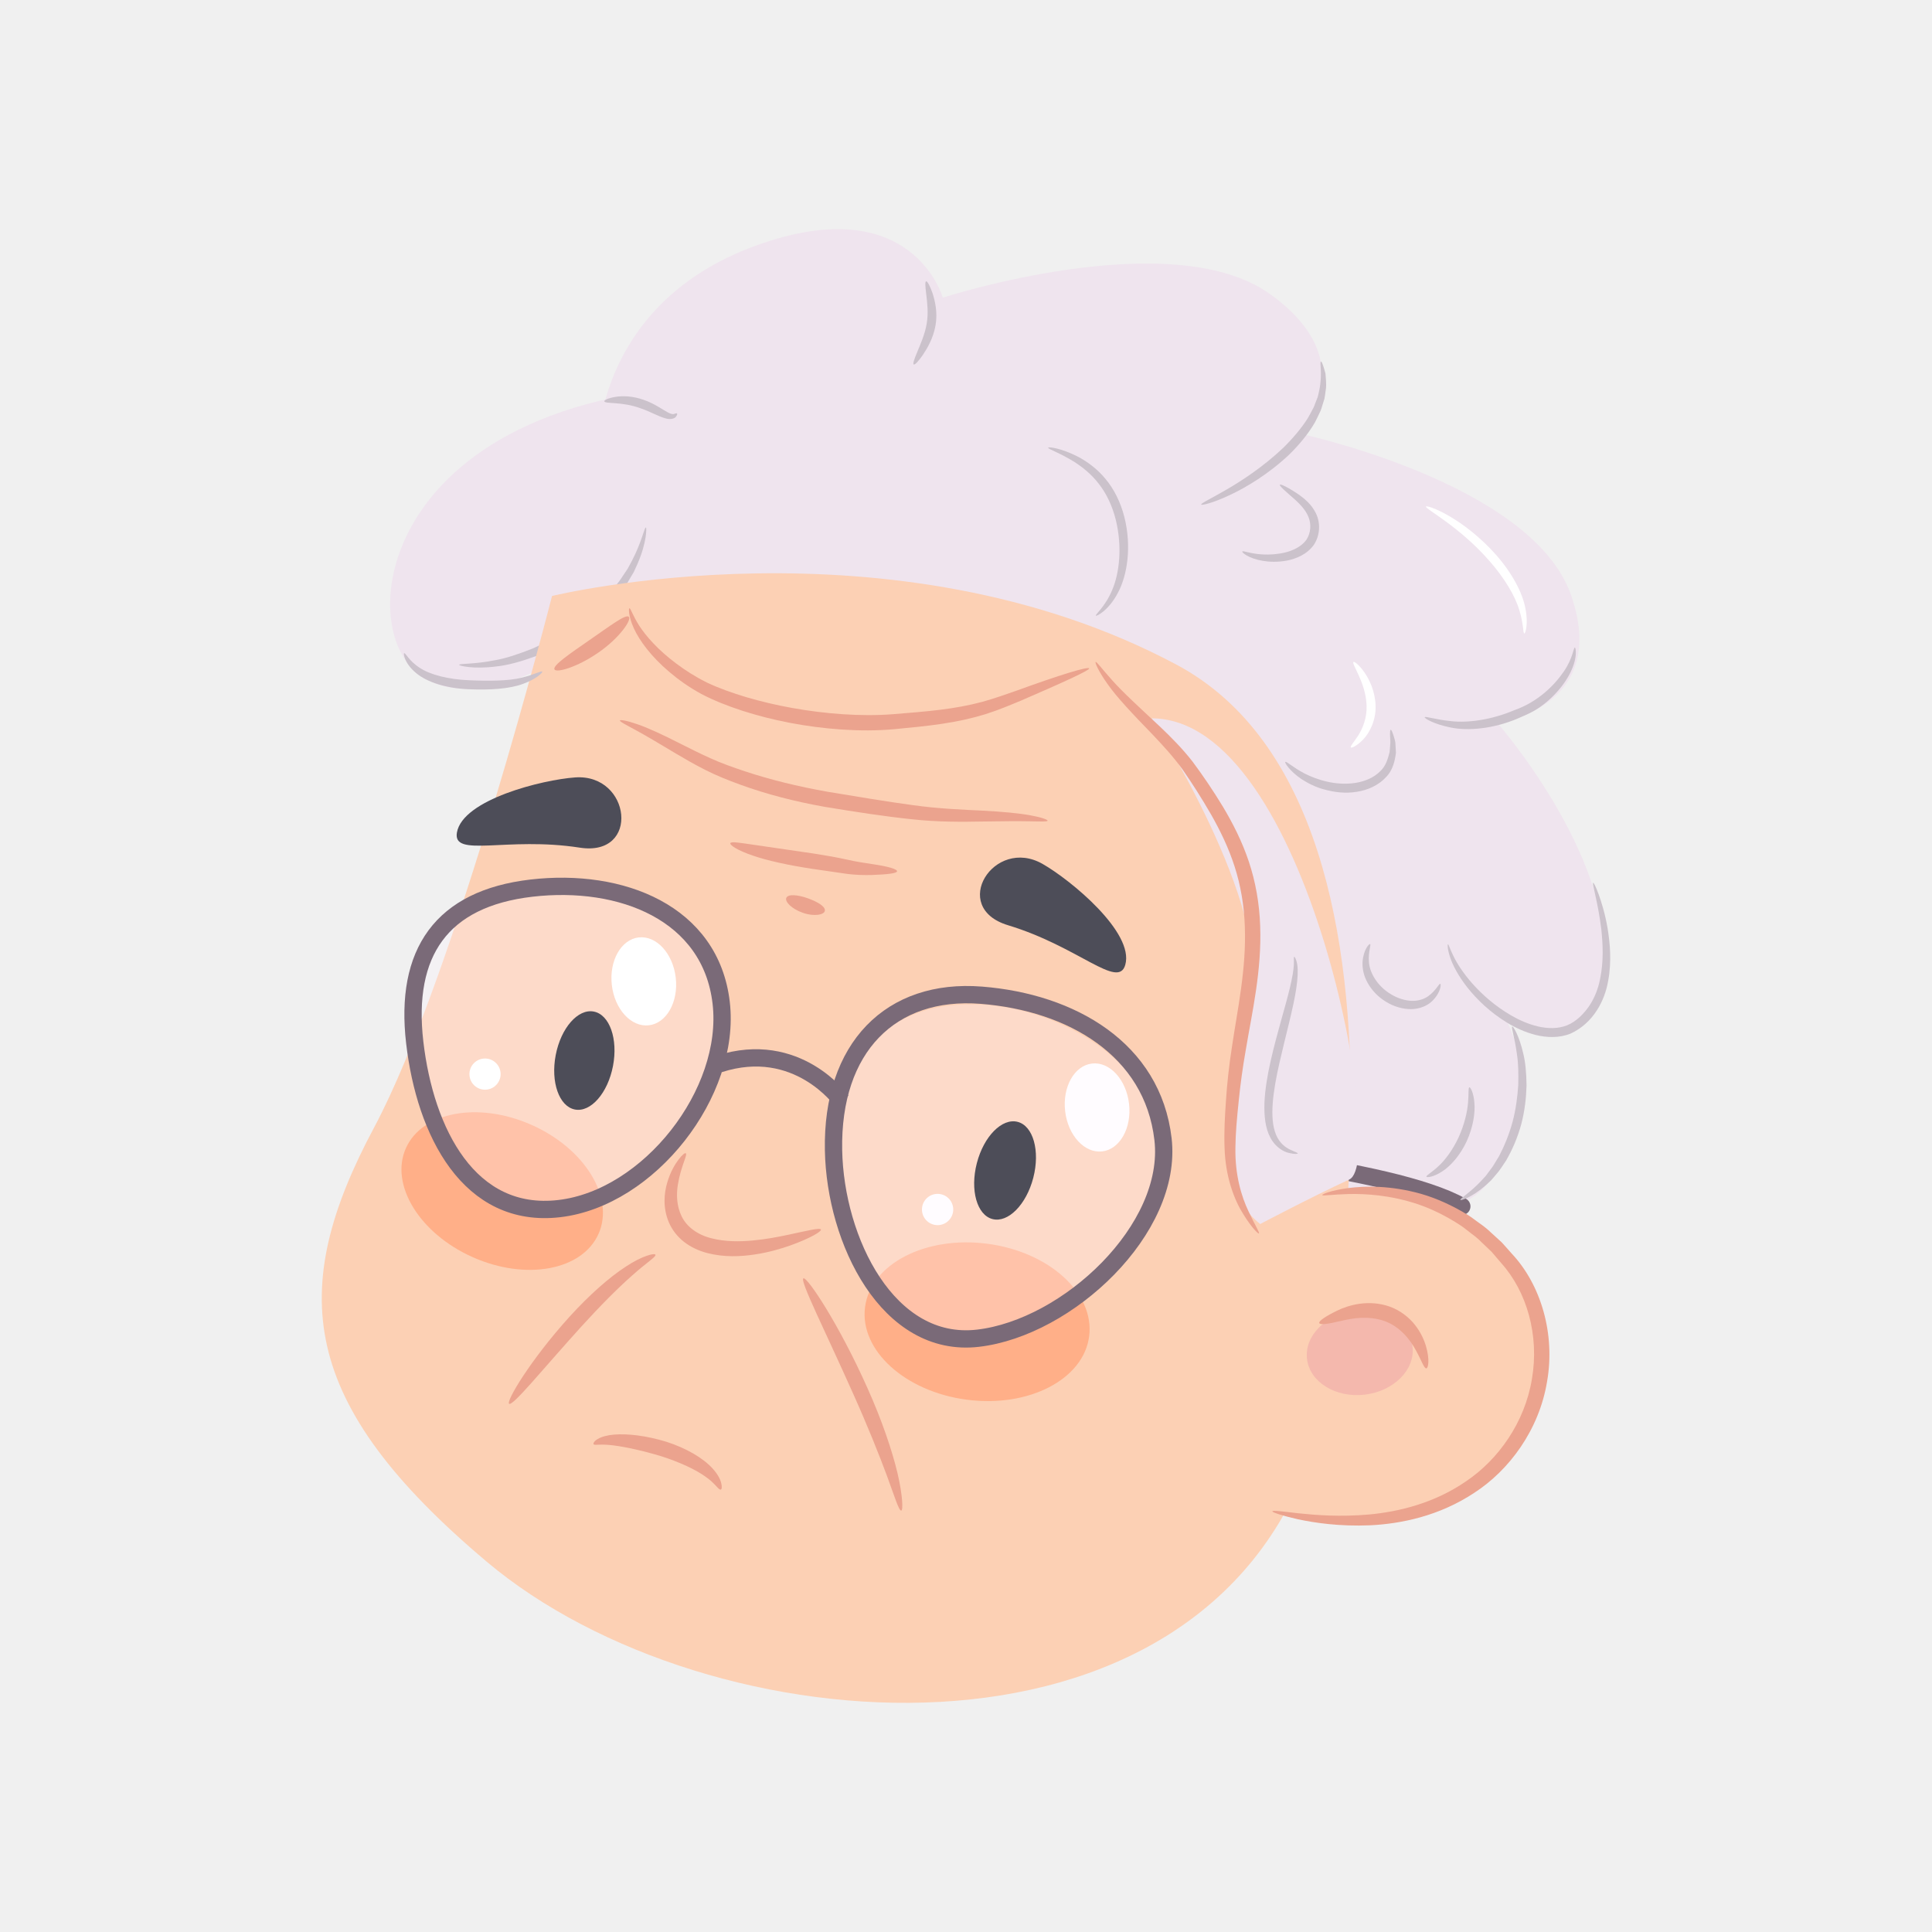
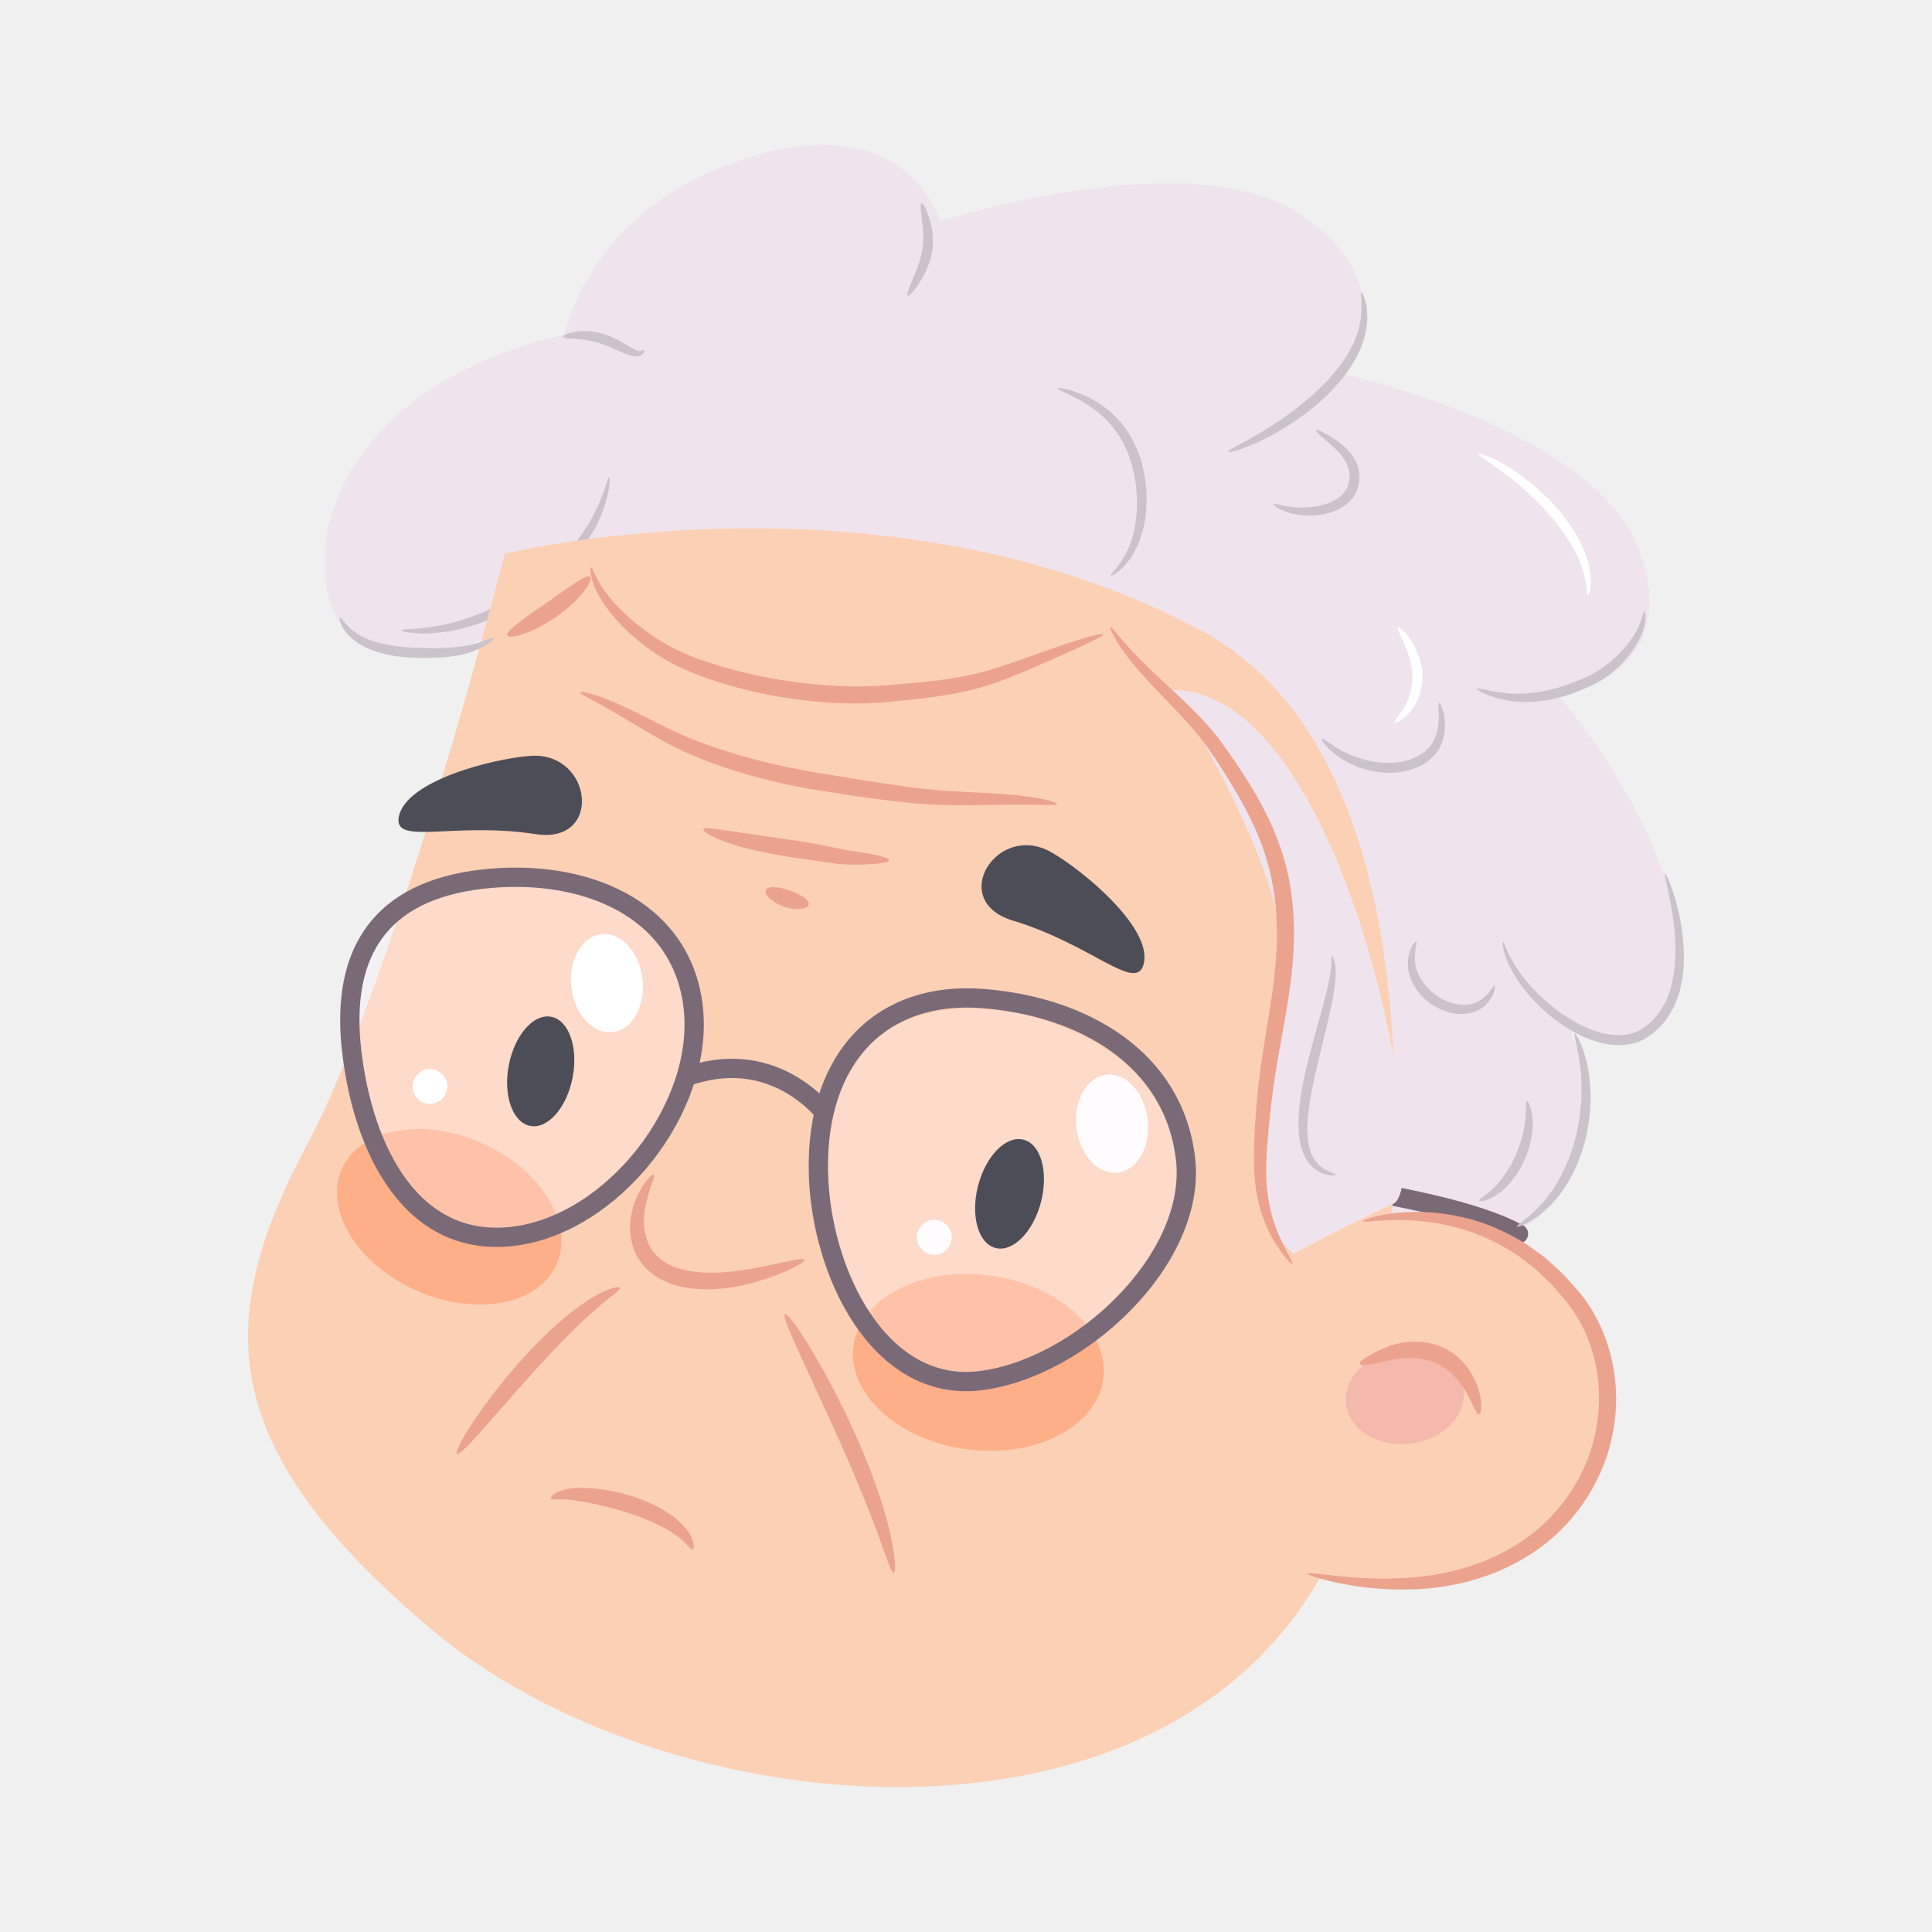
- <svg xmlns="http://www.w3.org/2000/svg" version="1.1" id="svg7" xml:space="preserve" width="666.667" height="666.667" viewBox="0 0 666.667 666.667">
+ <svg xmlns="http://www.w3.org/2000/svg" version="1.1" id="svg7" xml:space="preserve" width="1000" height="1000" viewBox="0 0 1000 1000">
  <defs id="defs11">
    <clipPath clipPathUnits="userSpaceOnUse" id="clipPath25">
      <path d="M 0,500 H 500 V 0 H 0 Z" id="path23" />
    </clipPath>
    <clipPath clipPathUnits="userSpaceOnUse" id="clipPath177">
      <path d="m 332.078,344.008 h 37.844 v -36.607 h -37.844 z" id="path175" />
    </clipPath>
    <clipPath clipPathUnits="userSpaceOnUse" id="clipPath197">
      <path d="m 283.186,357.64 h 36.077 v -36.894 h -36.077 z" id="path195" />
    </clipPath>
    <clipPath clipPathUnits="userSpaceOnUse" id="clipPath453">
      <path d="m 148.403,309.057 h 37.925 v -38.888 h -37.925 z" id="path451" />
    </clipPath>
    <clipPath clipPathUnits="userSpaceOnUse" id="clipPath473">
      <path d="m 198.99,322.689 h 36.077 V 285.796 H 198.99 Z" id="path471" />
    </clipPath>
    <clipPath clipPathUnits="userSpaceOnUse" id="clipPath717">
      <path d="M 0,500 H 500 V 0 H 0 Z" id="path715" />
    </clipPath>
  </defs>
  <g id="g15" transform="matrix(1.333333,0,0,-1.333333,0,666.6667)">
    <g id="g2066" transform="matrix(1.502163,0,0,1.502163,-119.5789,-296.9584)">
-       <g id="g2190" transform="matrix(-1,0,0,1,492.8322,-1.769305)">
+       <g id="g2190" transform="matrix(-1.671501,0,0,1.671501,741.7727,-330.6736)">
        <g id="g611" transform="matrix(1.490578,0,0,1.490578,219.3154,478.0531)">
          <path d="m 0,0 c -0.003,-0.161 -1.165,-0.219 -3.001,-0.423 -1.82,-0.241 -4.363,-0.638 -6.828,-1.892 -2.477,-1.234 -4.292,-3.041 -5.504,-4.42 -1.208,-1.391 -1.892,-2.332 -2.029,-2.245 -0.106,0.064 0.356,1.147 1.454,2.703 1.095,1.535 2.946,3.562 5.612,4.891 2.655,1.347 5.365,1.64 7.244,1.696 C -1.151,0.33 0.004,0.125 0,0" style="fill:#ffffff;fill-opacity:1;fill-rule:nonzero;stroke:none" id="path613" />
        </g>
        <g id="g615" transform="matrix(1.490578,0,0,1.490578,257.2429,454.4048)">
          <path d="m 0,0 c -0.007,-0.168 -1.29,-0.178 -3.312,-0.401 -2.001,-0.256 -4.806,-0.785 -7.378,-2.421 -2.569,-1.641 -4.224,-3.961 -5.265,-5.689 -1.028,-1.753 -1.55,-2.926 -1.707,-2.864 -0.11,0.04 0.165,1.31 1.059,3.213 0.903,1.869 2.568,4.436 5.354,6.218 2.791,1.772 5.812,2.204 7.882,2.277 C -1.266,0.371 0.007,0.118 0,0" style="fill:#ffffff;fill-opacity:1;fill-rule:nonzero;stroke:none" id="path617" />
        </g>
        <g id="g619" transform="matrix(1.490578,0,0,1.490578,271.9668,486.9777)">
          <path d="M 0,0 C -0.005,-0.072 -0.214,-0.133 -0.581,-0.184 -0.949,-0.223 -1.476,-0.27 -2.109,-0.371 -3.354,-0.552 -5.146,-0.988 -6.146,-2.549 -7.138,-4.097 -7.4,-5.955 -7.716,-7.215 -8,-8.504 -8.238,-9.302 -8.382,-9.28 c -0.14,0.021 -0.161,0.845 -0.061,2.175 0.06,0.666 0.134,1.459 0.332,2.343 0.197,0.876 0.484,1.868 1.103,2.795 0.614,0.926 1.532,1.601 2.427,1.916 0.895,0.311 1.728,0.415 2.412,0.413 0.687,0.011 1.231,-0.056 1.603,-0.141 C -0.194,0.146 0.006,0.071 0,0" style="fill:#ffffff;fill-opacity:1;fill-rule:nonzero;stroke:none" id="path621" />
        </g>
        <g id="g631" transform="matrix(1.490578,0,0,1.490578,306.7071,442.791)">
          <path d="m 0,0 c -0.115,-0.066 -0.551,0.395 -1.009,1.301 -0.449,0.9 -0.922,2.272 -0.874,3.885 0.036,0.802 0.228,1.569 0.529,2.211 0.296,0.649 0.735,1.136 1.125,1.485 C 0.595,9.558 1.245,9.678 1.294,9.575 1.377,9.429 0.873,9.071 0.299,8.369 -0.278,7.667 -0.797,6.534 -0.844,5.144 -0.887,3.757 -0.577,2.48 -0.323,1.567 -0.064,0.652 0.134,0.074 0,0" style="fill:#ffffff;fill-opacity:1;fill-rule:nonzero;stroke:none" id="path633" />
        </g>
        <g id="g399" transform="matrix(1.490578,0,0,1.490578,205.1993,443.4234)">
          <path d="m 0,0 c 0,0 5.922,-21.043 33.791,-23.081 27.868,-2.037 32.86,12.152 32.86,12.152 0,0 15.512,-13.375 24.212,-7.6 8.7,5.776 4.253,35.865 -42.506,33.545 C 18.44,13.531 0,0 0,0" style="fill:#efe4ee;fill-opacity:1;fill-rule:nonzero;stroke:none" id="path401" />
        </g>
        <g id="g403" transform="matrix(1.490578,0,0,1.490578,221.8643,445.5588)">
          <path d="m 0,0 c 0,0 -18.089,13.848 -33.532,-9.126 -15.443,-22.976 -10.853,-68.28 8.239,-89.548 0,0 -2.154,66.297 32.288,83.256 C 41.436,1.542 0,0 0,0" style="fill:#efe4ee;fill-opacity:1;fill-rule:nonzero;stroke:none" id="path405" />
        </g>
        <g id="g519" transform="matrix(1.490578,0,0,1.490578,168.7151,327.4669)">
          <path d="m 0,0 c 0,0 -4.748,-5.697 -9.732,3.323 -4.985,9.02 0.237,17.328 0.237,17.328 0,0 -10.919,-7.596 -11.869,5.222 -0.949,12.818 12.343,28.01 12.343,28.01 0,0 -13.055,1.661 -8.545,14.717 4.51,13.056 31.571,18.753 31.571,18.753 0,0 -8.071,8.07 3.323,16.141 11.394,8.07 37.742,-0.475 37.742,-0.475 0,0 3.504,12.626 21.662,5.996 18.159,-6.629 18.159,-22.769 18.159,-22.769 0,0 -33.146,-0.577 -53.898,-9.512 C 20.24,67.799 -2.659,24.433 0,0" style="fill:#efe4ee;fill-opacity:1;fill-rule:nonzero;stroke:none" id="path521" />
        </g>
        <g id="g543" transform="matrix(1.490578,0,0,1.490578,206.2743,445.3849)">
          <path d="m 0,0 c -0.04,-0.122 -1.345,0.174 -3.285,1.089 -1.937,0.904 -4.507,2.441 -6.91,4.711 -1.178,1.158 -2.182,2.393 -2.917,3.645 -0.179,0.314 -0.32,0.643 -0.473,0.951 -0.159,0.305 -0.29,0.613 -0.374,0.93 -0.097,0.309 -0.19,0.608 -0.279,0.896 -0.062,0.295 -0.09,0.587 -0.131,0.859 -0.108,0.544 -0.066,1.047 -0.034,1.483 0.016,0.218 0.025,0.42 0.049,0.603 0.05,0.181 0.097,0.345 0.139,0.493 0.175,0.587 0.303,0.889 0.372,0.869 0.204,-0.044 -0.209,-1.34 0.2,-3.327 0.06,-0.246 0.104,-0.506 0.179,-0.77 0.1,-0.257 0.204,-0.525 0.312,-0.803 0.092,-0.282 0.227,-0.558 0.39,-0.835 0.156,-0.277 0.296,-0.572 0.473,-0.857 0.727,-1.138 1.692,-2.282 2.815,-3.387 C -7.178,4.38 -4.749,2.786 -2.942,1.74 -1.137,0.683 0.054,0.148 0,0" style="fill:#cbc2cb;fill-opacity:1;fill-rule:nonzero;stroke:none" id="path545" />
        </g>
        <g id="g571" transform="matrix(1.490578,0,0,1.490578,224.4145,426.2366)">
          <path d="m 0,0 c -0.028,-0.096 -1.436,0.55 -2.533,2.631 -1.096,2.037 -1.61,5.35 -0.755,8.764 0.43,1.702 1.201,3.254 2.195,4.427 0.976,1.192 2.13,1.992 3.129,2.534 2.042,1.047 3.463,1.173 3.485,1.069 C 5.577,19.256 4.236,18.868 2.408,17.722 1.513,17.131 0.5,16.336 -0.346,15.222 -1.209,14.125 -1.879,12.715 -2.279,11.14 -3.073,7.965 -2.71,4.886 -1.868,2.945 -1.039,0.966 0.125,0.14 0,0" style="fill:#cbc2cb;fill-opacity:1;fill-rule:nonzero;stroke:none" id="path573" />
        </g>
        <g id="g575" transform="matrix(1.490578,0,0,1.490578,255.8076,469.5166)">
          <path d="m 0,0 c -0.118,-0.071 -0.533,0.341 -1.062,1.113 -0.511,0.77 -1.2,1.925 -1.462,3.421 -0.255,1.503 0.068,2.843 0.356,3.722 0.307,0.89 0.605,1.392 0.736,1.354 C -1.288,9.569 -1.336,8.99 -1.45,8.093 -1.552,7.196 -1.719,5.982 -1.499,4.708 -1.28,3.431 -0.754,2.303 -0.415,1.463 -0.064,0.625 0.128,0.076 0,0" style="fill:#cbc2cb;fill-opacity:1;fill-rule:nonzero;stroke:none" id="path577" />
        </g>
        <g id="g591" transform="matrix(1.490578,0,0,1.490578,183.4782,332.7538)">
          <path d="m 0,0 c -0.264,0.173 1.061,2.276 1.649,5.166 0.644,2.892 0.009,5.279 0.296,5.37 C 2.068,10.578 2.416,10.023 2.662,9.007 2.911,7.996 2.991,6.52 2.668,4.957 2.012,1.791 0.187,-0.178 0,0" style="fill:#cbc2cb;fill-opacity:1;fill-rule:nonzero;stroke:none" id="path593" />
        </g>
        <g id="g595" transform="matrix(1.490578,0,0,1.490578,177.1912,369.6572)">
          <path d="M 0,0 C 0.081,0.065 0.753,-0.592 0.866,-2.05 0.904,-2.763 0.751,-3.652 0.278,-4.48 -0.18,-5.313 -0.909,-6.098 -1.84,-6.662 c -0.924,-0.575 -1.969,-0.867 -2.939,-0.855 -0.977,0.019 -1.846,0.398 -2.379,0.906 -1.07,1.046 -1.061,2.003 -0.969,2.012 0.161,0.081 0.46,-0.753 1.426,-1.437 0.478,-0.336 1.146,-0.55 1.916,-0.523 0.768,0.039 1.622,0.297 2.402,0.784 1.596,0.96 2.447,2.544 2.514,3.733 C 0.223,-0.836 -0.16,-0.069 0,0" style="fill:#cbc2cb;fill-opacity:1;fill-rule:nonzero;stroke:none" id="path597" />
        </g>
        <g id="g599" transform="matrix(1.490578,0,0,1.490578,334.1241,417.7634)">
          <path d="m 0,0 c 0.024,-0.095 -1.624,-0.527 -4.299,-0.182 -1.34,0.135 -2.886,0.577 -4.553,1.182 -1.644,0.665 -3.378,1.579 -5.058,2.754 -1.663,1.201 -3.074,2.569 -4.226,3.922 -0.525,0.719 -1.078,1.361 -1.457,2.061 -0.202,0.34 -0.398,0.668 -0.586,0.983 -0.153,0.335 -0.3,0.656 -0.439,0.962 -1.079,2.483 -1.063,4.197 -0.973,4.193 0.193,0.037 0.44,-1.592 1.635,-3.873 0.152,-0.283 0.31,-0.579 0.477,-0.888 0.195,-0.291 0.399,-0.593 0.61,-0.907 0.389,-0.647 0.946,-1.242 1.464,-1.912 1.141,-1.258 2.506,-2.544 4.1,-3.694 1.611,-1.127 3.257,-2.027 4.817,-2.714 1.578,-0.626 3.04,-1.125 4.31,-1.344 C -1.648,0.029 -0.017,0.187 0,0" style="fill:#cbc2cb;fill-opacity:1;fill-rule:nonzero;stroke:none" id="path601" />
        </g>
        <g id="g603" transform="matrix(1.490578,0,0,1.490578,161.3801,324.4713)">
          <path d="M 0,0 C 8.319,4.689 34.538,6.792 34.538,6.792" style="fill:none;stroke:#7a6a78;stroke-width:2;stroke-linecap:round;stroke-linejoin:miter;stroke-miterlimit:10;stroke-dasharray:none;stroke-opacity:1" id="path605" />
        </g>
        <g id="g607" transform="matrix(1.490578,0,0,1.490578,276.3118,303.43)">
          <path d="m 0,0 c 0,0 1.525,-8.46 8.599,-8.044 7.072,0.416 7.349,12.065 7.349,12.065" style="fill:none;stroke:#4d4d58;stroke-width:2;stroke-linecap:round;stroke-linejoin:miter;stroke-miterlimit:10;stroke-dasharray:none;stroke-opacity:1" id="path609" />
        </g>
        <g id="g623" transform="matrix(1.490578,0,0,1.490578,150.6011,423.1703)">
          <path d="m 0,0 c -0.098,-0.033 -0.49,1.104 -0.113,2.927 0.339,1.823 1.573,4.108 3.397,6.174 1.835,2.065 3.843,3.572 5.401,4.468 1.556,0.908 2.641,1.218 2.69,1.099 C 11.51,14.416 7.572,12.422 4.064,8.413 2.321,6.434 1.084,4.371 0.598,2.74 0.074,1.119 0.181,0.019 0,0" style="fill:#ffffff;fill-opacity:1;fill-rule:nonzero;stroke:none" id="path625" />
        </g>
        <g id="g627" transform="matrix(1.490578,0,0,1.490578,180.4963,403.5381)">
          <path d="m 0,0 c -0.072,-0.096 -0.688,0.154 -1.433,0.929 -0.73,0.762 -1.484,2.212 -1.426,3.897 0.052,1.675 0.725,3.048 1.323,3.894 0.61,0.855 1.137,1.242 1.237,1.158 C -0.179,9.78 -0.493,9.235 -0.899,8.353 -1.3,7.474 -1.777,6.217 -1.82,4.802 -1.862,3.384 -1.358,2.179 -0.852,1.379 -0.333,0.583 0.104,0.127 0,0" style="fill:#ffffff;fill-opacity:1;fill-rule:nonzero;stroke:none" id="path629" />
        </g>
        <g id="g379" transform="matrix(1.490578,0,0,1.490578,318.1208,429.6312)">
          <path d="m 0,0 c 0,0 11.146,-43.803 20.577,-61.457 10.045,-18.802 8.748,-31.816 -13.029,-50.163 -25.59,-21.56 -82.371,-25.914 -95.4,12.804 0,0 -17.188,73.383 15.716,90.901 C -39.232,9.603 0,0 0,0" style="fill:#fcd0b4;fill-opacity:1;fill-rule:nonzero;stroke:none" id="path381" />
        </g>
        <g id="g383" transform="matrix(1.490578,0,0,1.490578,225.5842,302.0805)">
          <path d="m 0,0 c 0.649,-4.979 6.974,-8.259 14.126,-7.327 7.153,0.932 12.426,5.724 11.776,10.704 -0.649,4.978 -6.973,8.259 -14.126,7.326 C 4.623,9.771 -0.649,4.979 0,0" style="fill:#ffaf88;fill-opacity:1;fill-rule:nonzero;stroke:none" id="path385" />
        </g>
        <g id="g387" transform="matrix(1.490578,0,0,1.490578,310.1104,319.7332)">
          <path d="m 0,0 c 1.877,-4.223 8.384,-5.431 14.532,-2.698 6.15,2.733 9.613,8.372 7.737,12.594 C 20.392,14.12 13.885,15.327 7.735,12.595 1.587,9.861 -1.877,4.223 0,0" style="fill:#ffaf88;fill-opacity:1;fill-rule:nonzero;stroke:none" id="path389" />
        </g>
        <g id="g391" transform="matrix(1.490578,0,0,1.490578,257.9518,272.0579)">
          <path d="m 0,0 c -0.217,0.034 -0.175,1.716 0.437,4.334 0.621,2.608 1.807,6.121 3.473,9.83 3.315,7.434 6.992,12.926 7.406,12.679 0.432,-0.248 -2.52,-6.077 -5.784,-13.4 C 3.89,9.786 2.549,6.428 1.639,3.972 0.739,1.515 0.267,-0.046 0,0" style="fill:#eba38e;fill-opacity:1;fill-rule:nonzero;stroke:none" id="path393" />
        </g>
        <g id="g395" transform="matrix(1.490578,0,0,1.490578,325.5199,290.463)">
          <path d="m 0,0 c -0.424,-0.309 -3.837,3.938 -8.297,8.864 -2.234,2.458 -4.347,4.583 -5.968,5.997 -1.603,1.444 -2.745,2.123 -2.65,2.365 0.074,0.22 1.513,-0.103 3.406,-1.363 1.905,-1.226 4.239,-3.29 6.524,-5.803 C -2.42,5.013 0.372,0.261 0,0" style="fill:#eba38e;fill-opacity:1;fill-rule:nonzero;stroke:none" id="path397" />
        </g>
        <g id="g407" transform="matrix(1.490578,0,0,1.490578,148.0625,302.1707)">
          <path d="M 0,0 C -1.215,-10.474 7.634,-20.105 19.767,-21.513 31.899,-22.921 42.72,-15.572 43.935,-5.1 45.151,5.374 36.301,15.006 24.168,16.414 12.036,17.821 1.216,10.473 0,0" style="fill:#fcd0b4;fill-opacity:1;fill-rule:nonzero;stroke:none" id="path409" />
        </g>
        <g id="g411" transform="matrix(1.490578,0,0,1.490578,188.0526,298.191)">
          <path d="m 0,0 c -0.311,-2.673 -3.292,-4.522 -6.661,-4.132 -3.368,0.391 -5.847,2.875 -5.536,5.548 0.31,2.673 3.292,4.523 6.66,4.133 C -2.169,5.157 0.31,2.674 0,0" style="fill:#f4b8ad;fill-opacity:1;fill-rule:nonzero;stroke:none" id="path413" />
        </g>
        <g id="g415" transform="matrix(1.490578,0,0,1.490578,194.0266,271.9342)">
          <path d="m 0,0 c 0.025,-0.108 -1.008,-0.473 -2.942,-0.915 -1.934,-0.415 -4.804,-0.852 -8.392,-0.7 -3.553,0.179 -7.944,1.061 -12.004,3.75 -4.045,2.613 -7.5,7.278 -8.417,12.858 -0.978,5.539 0.735,11.227 4.067,14.776 0.399,0.447 0.782,0.898 1.181,1.324 0.432,0.394 0.859,0.784 1.279,1.168 0.407,0.399 0.854,0.737 1.309,1.054 0.45,0.32 0.877,0.659 1.328,0.944 1.823,1.122 3.654,1.93 5.394,2.434 3.494,0.984 6.464,0.924 8.433,0.667 1.984,-0.266 3.021,-0.695 2.986,-0.808 -0.032,-0.121 -1.1,0.07 -3.038,0.12 -1.926,0.042 -4.764,-0.101 -8.006,-1.176 -1.615,-0.55 -3.295,-1.372 -4.962,-2.467 -0.412,-0.278 -0.8,-0.609 -1.212,-0.918 -0.414,-0.305 -0.823,-0.631 -1.193,-1.015 -0.385,-0.367 -0.775,-0.74 -1.17,-1.117 -0.355,-0.417 -0.716,-0.838 -1.08,-1.266 -2.98,-3.303 -4.437,-8.371 -3.567,-13.421 0.837,-5.069 3.913,-9.324 7.587,-11.805 3.684,-2.547 7.775,-3.524 11.177,-3.85 3.431,-0.304 6.254,-0.072 8.191,0.131 C -1.114,-0.006 -0.029,0.131 0,0" style="fill:#eba38e;fill-opacity:1;fill-rule:nonzero;stroke:none" id="path417" />
        </g>
        <g id="g419" transform="matrix(1.490578,0,0,1.490578,268.2447,342.6885)">
          <path d="M 0,0 C 0,0 5.106,7.161 14.144,4.242" style="fill:none;stroke:#7a6a78;stroke-width:2;stroke-linecap:butt;stroke-linejoin:miter;stroke-miterlimit:10;stroke-dasharray:none;stroke-opacity:1" id="path421" />
        </g>
        <g id="g423" transform="matrix(1.490578,0,0,1.490578,310.9635,283.4963)">
          <path d="m 0,0 c -0.088,-0.114 -0.307,-0.053 -0.698,-0.053 -0.385,0.014 -0.943,0 -1.651,-0.092 -1.405,-0.181 -3.413,-0.62 -5.521,-1.261 -2.098,-0.674 -3.914,-1.523 -5.039,-2.327 -1.153,-0.785 -1.533,-1.582 -1.796,-1.515 -0.108,0.029 -0.167,0.304 -0.046,0.763 0.109,0.463 0.445,1.078 1.003,1.684 1.118,1.228 3.06,2.354 5.341,3.085 2.294,0.697 4.431,0.957 6.043,0.826 0.8,-0.066 1.465,-0.257 1.88,-0.506 C -0.061,0.368 0.069,0.073 0,0" style="fill:#eba38e;fill-opacity:1;fill-rule:nonzero;stroke:none" id="path425" />
        </g>
        <g id="g427" transform="matrix(1.490578,0,0,1.490578,287.4038,387.0384)">
          <path d="m 0,0 c 0.088,-0.218 -0.877,-0.852 -2.598,-1.43 -1.713,-0.596 -4.148,-1.117 -6.822,-1.526 -1.331,-0.192 -2.599,-0.376 -3.752,-0.544 -1.203,-0.184 -2.307,-0.197 -3.199,-0.174 -1.787,0.066 -2.869,0.189 -2.901,0.428 -0.033,0.247 1.069,0.571 2.823,0.824 0.877,0.137 1.883,0.275 2.983,0.531 1.16,0.257 2.438,0.481 3.774,0.689 2.653,0.387 5.055,0.737 6.795,0.991 C -1.167,0.038 -0.092,0.237 0,0" style="fill:#eba38e;fill-opacity:1;fill-rule:nonzero;stroke:none" id="path429" />
        </g>
        <g id="g431" transform="matrix(1.490578,0,0,1.490578,277.75,377.6415)">
          <path d="m 0,0 c 0.211,-0.437 -0.592,-1.277 -1.885,-1.732 -1.295,-0.469 -2.518,-0.248 -2.567,0.243 -0.052,0.487 0.825,1.013 1.982,1.431 C -1.307,0.351 -0.214,0.446 0,0" style="fill:#eba38e;fill-opacity:1;fill-rule:nonzero;stroke:none" id="path433" />
        </g>
        <g id="g439" transform="matrix(1.490578,0,0,1.490578,218.7105,342.15)">
          <path d="m 0,0 c -0.325,-2.805 1.064,-5.27 3.104,-5.507 2.04,-0.236 3.957,1.845 4.282,4.65 C 7.711,1.947 6.322,4.412 4.283,4.649 2.243,4.886 0.326,2.805 0,0" style="fill:#ffffff;fill-opacity:1;fill-rule:nonzero;stroke:none" id="path441" />
        </g>
        <g id="g443" transform="matrix(1.490578,0,0,1.490578,249.0185,324.2426)">
          <path d="M 0,0 C -0.115,-0.991 0.596,-1.889 1.587,-2.004 2.578,-2.118 3.476,-1.408 3.591,-0.417 3.706,0.575 2.995,1.472 2.004,1.587 1.012,1.702 0.115,0.992 0,0" style="fill:#ffffff;fill-opacity:1;fill-rule:nonzero;stroke:none" id="path445" />
        </g>
        <g id="g447" transform="matrix(1.490578,0,0,1.490578,-8.371732,-101.3856)">
          <g id="g449" />
          <g id="g461">
            <g clip-path="url(#clipPath453)" opacity="0.28" id="g459">
              <g transform="translate(186.1176,288.45)" id="g457">
                <path d="m 0,0 c -1.206,-10.391 -6.375,-19.379 -16.766,-18.173 -10.391,1.206 -22.068,12.15 -20.862,22.54 1.206,10.392 14.13,17.31 24.521,16.104 C -2.717,19.265 1.206,10.391 0,0" style="fill:#fff4ff;fill-opacity:1;fill-rule:nonzero;stroke:none" id="path455" />
              </g>
            </g>
          </g>
        </g>
        <g id="g463" transform="matrix(1.490578,0,0,1.490578,269.6232,334.1338)">
          <path d="m 0,0 c -0.201,-10.459 -6.302,-22.929 -16.692,-21.723 -10.391,1.206 -22.595,12.624 -21.389,23.016 1.206,10.391 10.57,15.806 20.998,16.63 C -6.631,18.75 0.229,11.89 0,0 Z" style="fill:none;stroke:#7a6a78;stroke-width:2;stroke-linecap:butt;stroke-linejoin:miter;stroke-miterlimit:10;stroke-dasharray:none;stroke-opacity:1" id="path465" />
        </g>
        <g id="g467" transform="matrix(1.490578,0,0,1.490578,-8.371732,-101.3856)">
          <g id="g469" />
          <g id="g481">
            <g clip-path="url(#clipPath473)" opacity="0.28" id="g479">
              <g transform="translate(234.9067,304.8758)" id="g477">
                <path d="m 0,0 c -1.206,-10.391 -7.216,-20.186 -17.606,-18.979 -10.391,1.206 -19.408,12.98 -18.202,23.372 1.206,10.39 10.554,14.419 20.946,13.213 C -4.472,16.4 1.206,10.391 0,0" style="fill:#fff4ff;fill-opacity:1;fill-rule:nonzero;stroke:none" id="path475" />
              </g>
            </g>
          </g>
        </g>
        <g id="g483" transform="matrix(1.490578,0,0,1.490578,317.4861,350.5448)">
          <path d="m 0,0 c 0.602,-3.126 -0.394,-5.946 -2.221,-6.298 -1.828,-0.351 -3.797,1.899 -4.398,5.026 -0.602,3.126 0.392,5.945 2.221,6.296 C -2.571,5.376 -0.602,3.127 0,0" style="fill:#4d4d58;fill-opacity:1;fill-rule:nonzero;stroke:none" id="path485" />
        </g>
        <g id="g487" transform="matrix(1.490578,0,0,1.490578,341.7751,352.715)">
          <path d="m 0,0 c -1.206,-10.392 -6.301,-20.414 -16.691,-19.208 -10.392,1.206 -19.935,13.393 -18.729,23.784 1.206,10.391 11.538,14.465 21.93,13.259 C -3.1,16.629 1.206,10.391 0,0 Z" style="fill:none;stroke:#7a6a78;stroke-width:2;stroke-linecap:butt;stroke-linejoin:miter;stroke-miterlimit:10;stroke-dasharray:none;stroke-opacity:1" id="path489" />
        </g>
        <g id="g491" transform="matrix(1.490578,0,0,1.490578,296.8088,363.8754)">
          <path d="M 0,0 C -0.326,-2.805 1.063,-5.27 3.104,-5.506 5.143,-5.743 7.061,-3.661 7.386,-0.857 7.711,1.947 6.321,4.413 4.282,4.649 2.242,4.886 0.325,2.805 0,0" style="fill:#ffffff;fill-opacity:1;fill-rule:nonzero;stroke:none" id="path493" />
        </g>
        <g id="g495" transform="matrix(1.490578,0,0,1.490578,326.9973,347.5679)">
          <path d="M 0,0 C -0.115,-0.989 0.594,-1.884 1.583,-1.998 2.571,-2.113 3.466,-1.404 3.581,-0.416 3.695,0.573 2.987,1.468 1.998,1.582 1.01,1.697 0.114,0.988 0,0" style="fill:#ffffff;fill-opacity:1;fill-rule:nonzero;stroke:none" id="path497" />
        </g>
        <g id="g499" transform="matrix(1.490578,0,0,1.490578,244.934,331.9153)">
          <path d="m 0,0 c 0.802,-3.103 -0.009,-5.996 -1.811,-6.462 -1.801,-0.466 -3.913,1.672 -4.714,4.775 -0.803,3.102 0.007,5.996 1.809,6.461 C -2.913,5.24 -0.803,3.103 0,0" style="fill:#4d4d58;fill-opacity:1;fill-rule:nonzero;stroke:none" id="path501" />
        </g>
        <g id="g503" transform="matrix(1.490578,0,0,1.490578,167.4858,296.5636)">
          <path d="M 0,0 C -0.218,0.022 -0.405,1.001 0.035,2.532 0.258,3.29 0.653,4.18 1.329,5.036 2.002,5.885 2.995,6.682 4.208,7.128 6.697,8.005 9.011,7.309 10.354,6.653 11.711,5.982 12.451,5.467 12.384,5.239 12.312,4.997 11.346,5.122 9.939,5.469 9.237,5.627 8.435,5.804 7.559,5.839 6.675,5.873 5.717,5.784 4.821,5.462 2.999,4.801 1.842,3.259 1.197,2.059 0.532,0.848 0.263,-0.039 0,0" style="fill:#eba38e;fill-opacity:1;fill-rule:nonzero;stroke:none" id="path505" />
        </g>
        <g id="g507" transform="matrix(1.490578,0,0,1.490578,295.0882,333.6228)">
          <path d="M 0,0 C 0.095,0.063 0.409,-0.176 0.83,-0.731 1.249,-1.285 1.782,-2.164 2.14,-3.4 2.498,-4.612 2.67,-6.282 1.947,-7.993 1.586,-8.835 0.977,-9.639 0.188,-10.249 c -0.786,-0.615 -1.723,-1.036 -2.693,-1.29 -1.951,-0.499 -3.82,-0.407 -5.437,-0.167 -1.626,0.243 -3.034,0.652 -4.182,1.062 -2.298,0.826 -3.587,1.611 -3.505,1.823 0.092,0.245 1.539,-0.122 3.844,-0.615 1.151,-0.244 2.523,-0.508 4.04,-0.647 1.508,-0.142 3.188,-0.153 4.783,0.258 1.6,0.401 2.845,1.321 3.426,2.52 0.596,1.196 0.625,2.544 0.451,3.635 C 0.557,-1.453 -0.257,-0.146 0,0" style="fill:#eba38e;fill-opacity:1;fill-rule:nonzero;stroke:none" id="path509" />
        </g>
        <g id="g511" transform="matrix(1.490578,0,0,1.490578,233.6047,383.4678)">
          <path d="m 0,0 c -3.272,-1.868 -10.604,-7.917 -9.559,-11.651 0.815,-2.912 5.377,2.092 13.56,4.568 C 10.813,-5.022 5.617,3.206 0,0" style="fill:#4d4d58;fill-opacity:1;fill-rule:nonzero;stroke:none" id="path513" />
        </g>
        <g id="g515" transform="matrix(1.490578,0,0,1.490578,314.1426,398.3728)">
          <path d="M 0,0 C 3.758,-0.267 12.986,-2.543 13.661,-6.362 14.188,-9.34 7.909,-6.806 -0.539,-8.118 -7.572,-9.209 -6.451,0.457 0,0" style="fill:#4d4d58;fill-opacity:1;fill-rule:nonzero;stroke:none" id="path517" />
        </g>
        <g id="g523" transform="matrix(1.490578,0,0,1.490578,214.8328,408.5506)">
          <path d="m 0,0 c 0,0 -14.008,-21.576 -11.593,-32.847 2.415,-11.27 4.83,-21.092 -0.966,-25.6 0,0 -5.796,3.058 -10.305,5.152 C -27.373,-51.202 -18.195,0 0,0" style="fill:#efe4ee;fill-opacity:1;fill-rule:nonzero;stroke:none" id="path525" />
        </g>
        <g id="g527" transform="matrix(1.490578,0,0,1.490578,196.3417,319.8044)">
          <path d="m 0,0 c -0.119,0.084 0.447,0.944 1.211,2.584 0.777,1.631 1.566,4.135 1.501,7.357 -0.013,1.608 -0.173,3.382 -0.375,5.304 -0.19,1.927 -0.46,3.93 -0.839,6.068 -0.711,4.255 -1.835,9.022 -1.648,14.223 0.087,2.588 0.532,5.112 1.312,7.443 0.776,2.329 1.851,4.432 2.986,6.332 1.156,1.905 2.307,3.598 3.499,5.203 1.228,1.58 2.537,2.872 3.733,4.019 2.421,2.263 4.364,4.035 5.572,5.403 1.219,1.35 1.801,2.188 1.92,2.117 0.092,-0.051 -0.295,-1.025 -1.383,-2.551 C 16.418,61.964 14.547,59.995 12.267,57.645 11.142,56.458 9.927,55.152 8.826,53.633 7.758,52.093 6.624,50.328 5.56,48.485 4.5,46.627 3.516,44.617 2.814,42.437 2.11,40.264 1.705,37.904 1.624,35.469 1.439,30.581 2.474,25.902 3.112,21.575 3.45,19.418 3.677,17.308 3.803,15.373 3.941,13.437 4.035,11.605 3.967,9.918 3.875,6.52 2.82,3.838 1.823,2.262 0.834,0.657 0.078,-0.059 0,0" style="fill:#eba38e;fill-opacity:1;fill-rule:nonzero;stroke:none" id="path529" />
        </g>
        <g id="g531" transform="matrix(1.490578,0,0,1.490578,304.7914,427.5146)">
          <path d="m 0,0 c 0.096,-0.007 0.126,-0.903 -0.518,-2.327 -0.645,-1.409 -1.99,-3.251 -4.088,-5.024 -1.043,-0.892 -2.272,-1.768 -3.706,-2.554 -1.461,-0.764 -3.043,-1.385 -4.761,-1.946 -3.428,-1.102 -7.32,-1.881 -11.462,-2.165 -2.071,-0.137 -4.11,-0.138 -6.079,0.04 -1.913,0.181 -3.772,0.359 -5.548,0.626 -1.775,0.263 -3.46,0.635 -5.001,1.112 -1.551,0.491 -2.898,1.069 -4.138,1.581 -4.919,2.131 -7.907,3.491 -7.839,3.704 0.083,0.254 3.282,-0.712 8.291,-2.533 1.256,-0.434 2.633,-0.941 4.096,-1.339 1.479,-0.392 3.09,-0.695 4.815,-0.905 1.723,-0.215 3.561,-0.357 5.475,-0.514 1.861,-0.145 3.815,-0.134 5.81,-0.002 3.991,0.273 7.775,0.981 11.096,1.957 1.653,0.491 3.223,1.055 4.573,1.692 1.35,0.671 2.558,1.442 3.593,2.225 2.088,1.56 3.486,3.164 4.267,4.376 C -0.347,-0.776 -0.145,0.03 0,0" style="fill:#eba38e;fill-opacity:1;fill-rule:nonzero;stroke:none" id="path533" />
        </g>
        <g id="g535" transform="matrix(1.490578,0,0,1.490578,317.7016,416.9882)">
          <path d="M 0,0 C -0.198,-0.429 -2.581,0.214 -5.069,1.935 -7.568,3.656 -8.953,5.761 -8.591,6.077 -8.221,6.414 -6.383,4.99 -4.057,3.392 -1.735,1.783 0.219,0.456 0,0" style="fill:#eba38e;fill-opacity:1;fill-rule:nonzero;stroke:none" id="path537" />
        </g>
        <g id="g539" transform="matrix(1.490578,0,0,1.490578,306.4218,408.1823)">
          <path d="m 0,0 c 0.043,-0.123 -0.603,-0.449 -1.734,-1.065 -1.138,-0.61 -2.736,-1.558 -4.734,-2.758 -1.003,-0.594 -2.113,-1.242 -3.359,-1.871 -1.248,-0.641 -2.642,-1.201 -4.1,-1.731 -2.931,-1.071 -6.265,-1.944 -9.797,-2.566 -3.538,-0.584 -6.852,-1.092 -9.955,-1.42 -3.092,-0.343 -5.926,-0.31 -8.235,-0.267 -2.322,0.041 -4.188,0.05 -5.48,0.025 -1.29,-0.022 -2.009,-0.057 -2.034,0.069 -0.023,0.114 0.667,0.382 1.966,0.618 1.298,0.239 3.195,0.423 5.524,0.543 2.339,0.118 5.054,0.213 8.071,0.636 3.004,0.405 6.368,0.971 9.832,1.543 3.459,0.61 6.698,1.409 9.574,2.365 1.446,0.479 2.789,0.96 4.002,1.514 1.224,0.548 2.351,1.12 3.388,1.642 2.069,1.056 3.806,1.862 5.056,2.289 C -0.767,0.001 -0.036,0.108 0,0" style="fill:#eba38e;fill-opacity:1;fill-rule:nonzero;stroke:none" id="path541" />
        </g>
        <g id="g547" transform="matrix(1.490578,0,0,1.490578,167.7761,408.7347)">
          <path d="m 0,0 c 0.05,-0.105 -1.014,-0.79 -3.009,-1.183 -1.983,-0.412 -4.905,-0.164 -7.732,1.034 -0.71,0.305 -1.37,0.582 -2.034,0.971 -0.642,0.385 -1.204,0.823 -1.699,1.28 -0.99,0.913 -1.736,1.884 -2.219,2.785 -0.491,0.897 -0.713,1.716 -0.762,2.286 -0.058,0.573 0.045,0.888 0.1,0.885 0.164,0.007 0.205,-1.224 1.291,-2.791 1.067,-1.553 2.947,-3.481 5.716,-4.453 2.702,-1.138 5.343,-1.468 7.239,-1.268 C -1.21,-0.269 -0.059,0.158 0,0" style="fill:#cbc2cb;fill-opacity:1;fill-rule:nonzero;stroke:none" id="path549" />
        </g>
        <g id="g551" transform="matrix(1.490578,0,0,1.490578,163.7724,369.6209)">
          <path d="m 0,0 c 0.06,-0.008 0.062,-0.556 -0.246,-1.48 -0.301,-0.922 -0.954,-2.186 -2.028,-3.544 -1.076,-1.352 -2.571,-2.812 -4.542,-4.02 -0.984,-0.602 -2.102,-1.125 -3.352,-1.439 -1.239,-0.301 -2.677,-0.378 -4.02,0.168 -2.646,1.221 -3.949,3.836 -4.333,6.093 -0.424,2.296 -0.204,4.377 0.065,6.066 0.291,1.696 0.706,3.021 1.031,3.919 0.324,0.898 0.575,1.367 0.635,1.346 0.173,-0.054 -0.528,-2.048 -0.938,-5.369 -0.171,-1.651 -0.298,-3.663 0.147,-5.773 0.205,-1.055 0.604,-2.117 1.231,-3.064 0.628,-0.922 1.501,-1.819 2.552,-2.255 1.071,-0.437 2.282,-0.397 3.394,-0.14 1.117,0.267 2.164,0.729 3.1,1.273 1.879,1.091 3.367,2.433 4.467,3.667 1.099,1.242 1.816,2.391 2.217,3.225 C -0.214,-0.492 -0.082,0.016 0,0" style="fill:#cbc2cb;fill-opacity:1;fill-rule:nonzero;stroke:none" id="path553" />
        </g>
        <g id="g555" transform="matrix(1.490578,0,0,1.490578,161.6166,325.5789)">
          <path d="m 0,0 c -0.031,-0.093 -1.33,0.281 -2.929,1.696 -0.195,0.18 -0.399,0.369 -0.612,0.567 -0.188,0.219 -0.383,0.448 -0.585,0.685 -0.43,0.46 -0.758,1.042 -1.16,1.618 -0.701,1.214 -1.319,2.634 -1.746,4.191 -0.408,1.561 -0.572,3.095 -0.608,4.485 0.019,1.393 0.119,2.649 0.378,3.671 0.463,2.061 1.172,3.181 1.27,3.129 0.161,-0.066 -0.287,-1.26 -0.545,-3.256 -0.159,-0.992 -0.176,-2.194 -0.145,-3.515 0.086,-1.323 0.269,-2.77 0.656,-4.247 C -5.623,7.553 -5.068,6.21 -4.455,5.045 -4.1,4.495 -3.819,3.927 -3.445,3.478 -3.271,3.242 -3.103,3.015 -2.941,2.796 -2.758,2.597 -2.582,2.404 -2.414,2.221 -1.049,0.765 0.089,0.164 0,0" style="fill:#cbc2cb;fill-opacity:1;fill-rule:nonzero;stroke:none" id="path557" />
        </g>
        <g id="g559" transform="matrix(1.490578,0,0,1.490578,167.4683,329.5835)">
          <path d="m 0,0 c -0.027,-0.117 -0.792,-0.059 -1.792,0.594 -1.005,0.633 -2.113,1.893 -2.862,3.513 -0.741,1.625 -0.989,3.263 -0.884,4.433 0.089,1.178 0.463,1.833 0.58,1.79 0.154,-0.045 0.054,-0.724 0.155,-1.787 C -4.719,7.479 -4.384,6.026 -3.71,4.542 -3.023,3.064 -2.128,1.88 -1.341,1.175 -0.567,0.454 0.054,0.155 0,0" style="fill:#cbc2cb;fill-opacity:1;fill-rule:nonzero;stroke:none" id="path561" />
        </g>
        <g id="g563" transform="matrix(1.490578,0,0,1.490578,189.6437,333.5865)">
          <path d="m 0,0 c -0.016,0.087 0.331,0.177 0.868,0.437 0.542,0.242 1.245,0.767 1.638,1.72 0.816,1.932 0.345,5.072 -0.397,8.349 -0.755,3.308 -1.603,6.305 -1.934,8.558 -0.173,1.123 -0.217,2.064 -0.123,2.714 0.094,0.656 0.309,0.977 0.361,0.951 C 0.492,22.697 0.422,22.365 0.456,21.763 0.49,21.157 0.638,20.28 0.897,19.203 1.4,17.045 2.354,14.1 3.124,10.734 3.508,9.052 3.778,7.411 3.85,5.888 3.9,4.371 3.76,2.926 3.169,1.839 2.602,0.73 1.643,0.193 1.011,0.058 0.37,-0.105 0.005,-0.053 0,0" style="fill:#cbc2cb;fill-opacity:1;fill-rule:nonzero;stroke:none" id="path565" />
        </g>
        <g id="g567" transform="matrix(1.490578,0,0,1.490578,191.7993,401.0351)">
          <path d="M 0,0 C 0.085,-0.059 -0.449,-1 -1.858,-1.968 -2.569,-2.422 -3.472,-2.921 -4.57,-3.195 -5.655,-3.49 -6.919,-3.67 -8.241,-3.453 c -1.313,0.195 -2.554,0.774 -3.37,1.663 -0.878,0.874 -1.069,2.01 -1.183,2.851 0.024,0.43 0.047,0.819 0.067,1.16 0.044,0.334 0.152,0.609 0.214,0.835 0.142,0.449 0.253,0.681 0.323,0.663 0.069,-0.018 0.092,-0.283 0.076,-0.732 0.001,-0.225 -0.046,-0.495 -0.033,-0.806 0.024,-0.306 0.053,-0.655 0.084,-1.04 0.197,-0.722 0.409,-1.622 1.144,-2.268 0.681,-0.668 1.692,-1.125 2.834,-1.297 2.318,-0.347 4.475,0.397 5.852,1.089 C -0.844,-0.604 -0.134,0.122 0,0" style="fill:#cbc2cb;fill-opacity:1;fill-rule:nonzero;stroke:none" id="path569" />
        </g>
        <g id="g579" transform="matrix(1.490578,0,0,1.490578,343.6017,419.7693)">
          <path d="m 0,0 c 0.106,-0.002 -0.025,-1.166 -1.366,-2.277 -1.313,-1.114 -3.613,-1.783 -6.082,-1.885 -2.437,-0.108 -4.724,0.034 -6.29,0.618 -1.567,0.566 -2.3,1.324 -2.227,1.416 0.09,0.141 0.941,-0.367 2.434,-0.711 1.486,-0.364 3.635,-0.388 6.032,-0.285 2.36,0.102 4.455,0.614 5.698,1.44 C -0.535,-0.879 -0.162,0.077 0,0" style="fill:#cbc2cb;fill-opacity:1;fill-rule:nonzero;stroke:none" id="path581" />
        </g>
        <g id="g583" transform="matrix(1.490578,0,0,1.490578,199.1984,437.2922)">
          <path d="m 0,0 c 0.084,-0.1 -0.724,-0.799 -2.327,-1.072 -0.791,-0.136 -1.761,-0.173 -2.828,0.023 -1.041,0.209 -2.284,0.679 -3.108,1.811 -0.777,1.168 -0.758,2.611 -0.249,3.646 0.508,1.047 1.298,1.669 1.927,2.135 1.308,0.89 2.157,1.279 2.239,1.184 C -4.243,7.602 -4.995,6.96 -6.122,5.972 -6.661,5.467 -7.3,4.837 -7.637,4.016 -7.983,3.22 -7.938,2.157 -7.408,1.355 -6.839,0.562 -5.861,0.114 -4.951,-0.112 -4.027,-0.333 -3.142,-0.376 -2.409,-0.341 -0.927,-0.273 -0.082,0.135 0,0" style="fill:#cbc2cb;fill-opacity:1;fill-rule:nonzero;stroke:none" id="path585" />
        </g>
        <g id="g587" transform="matrix(1.490578,0,0,1.490578,296.5962,461.0877)">
          <path d="M 0,0 C 0.061,0.045 0.196,-0.016 0.359,-0.071 0.525,-0.11 0.722,-0.056 1.04,0.107 1.67,0.433 2.614,1.148 3.845,1.564 5.071,2.008 6.293,2.054 7.12,1.906 7.956,1.775 8.425,1.524 8.399,1.4 8.341,1.067 6.369,1.398 4.19,0.583 3.085,0.216 2.171,-0.352 1.289,-0.584 0.858,-0.71 0.351,-0.655 0.14,-0.411 -0.043,-0.187 -0.054,-0.035 0,0" style="fill:#cbc2cb;fill-opacity:1;fill-rule:nonzero;stroke:none" id="path589" />
        </g>
      </g>
    </g>
  </g>
</svg>
